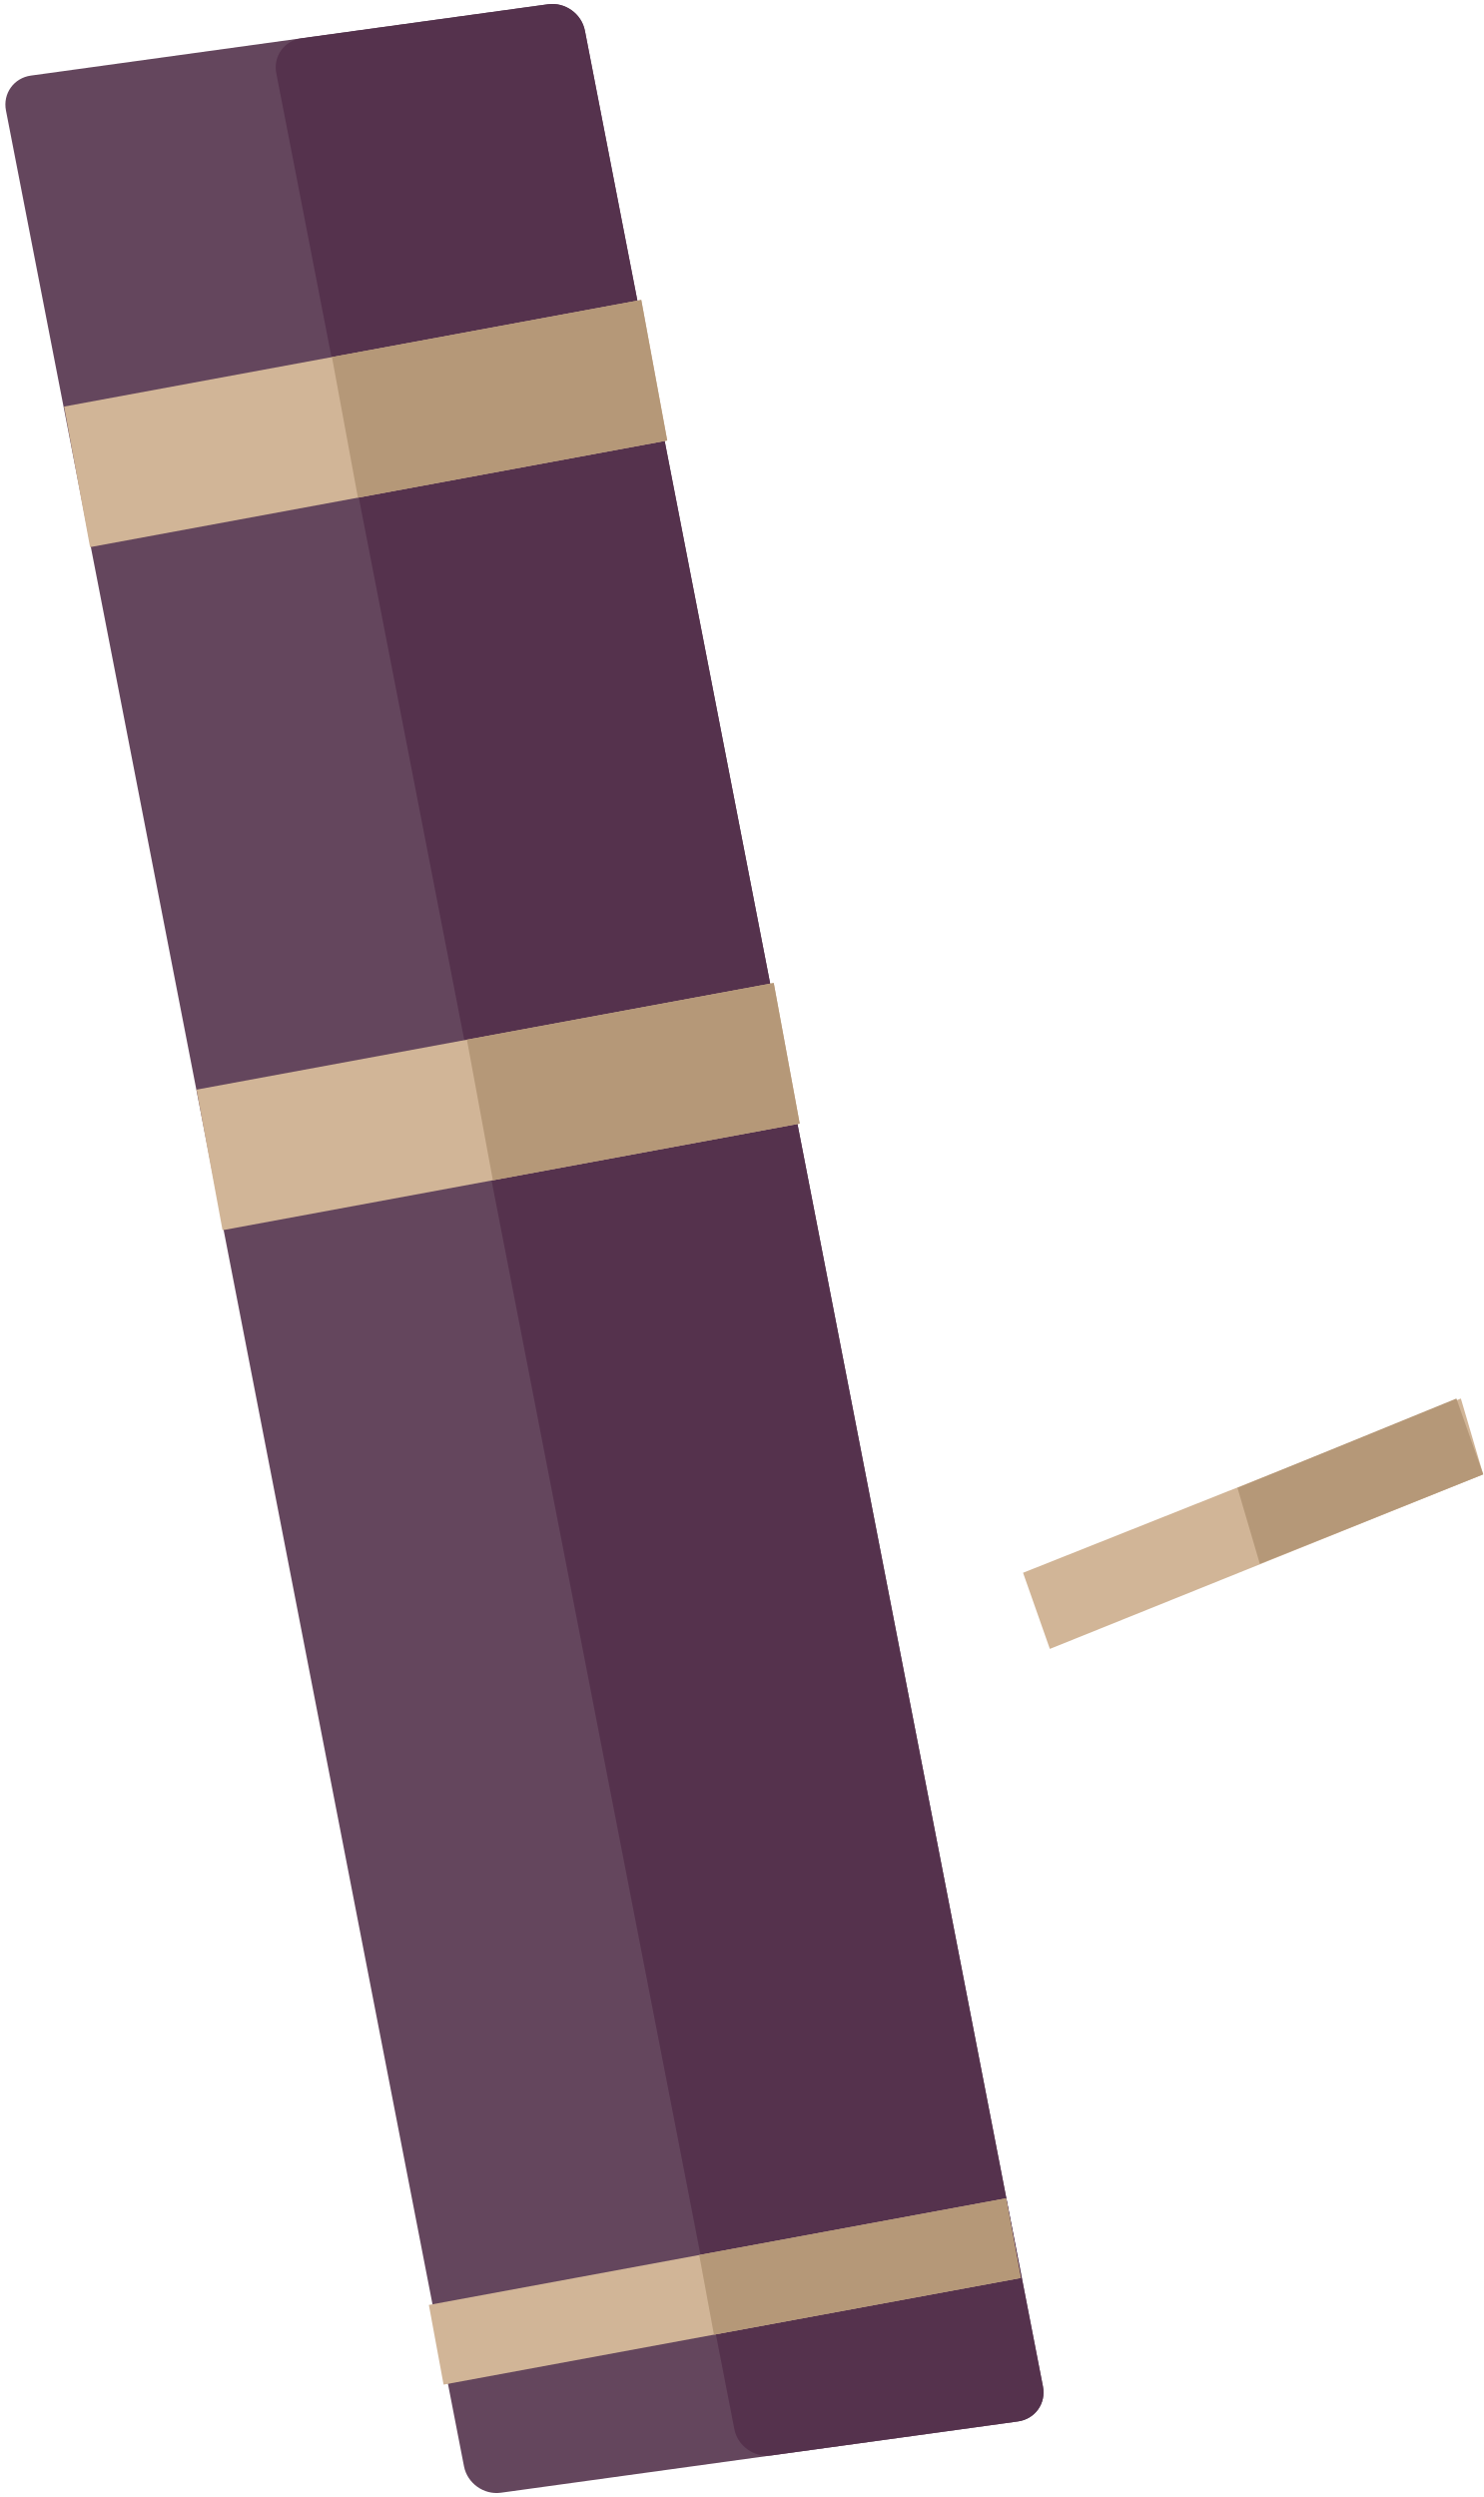
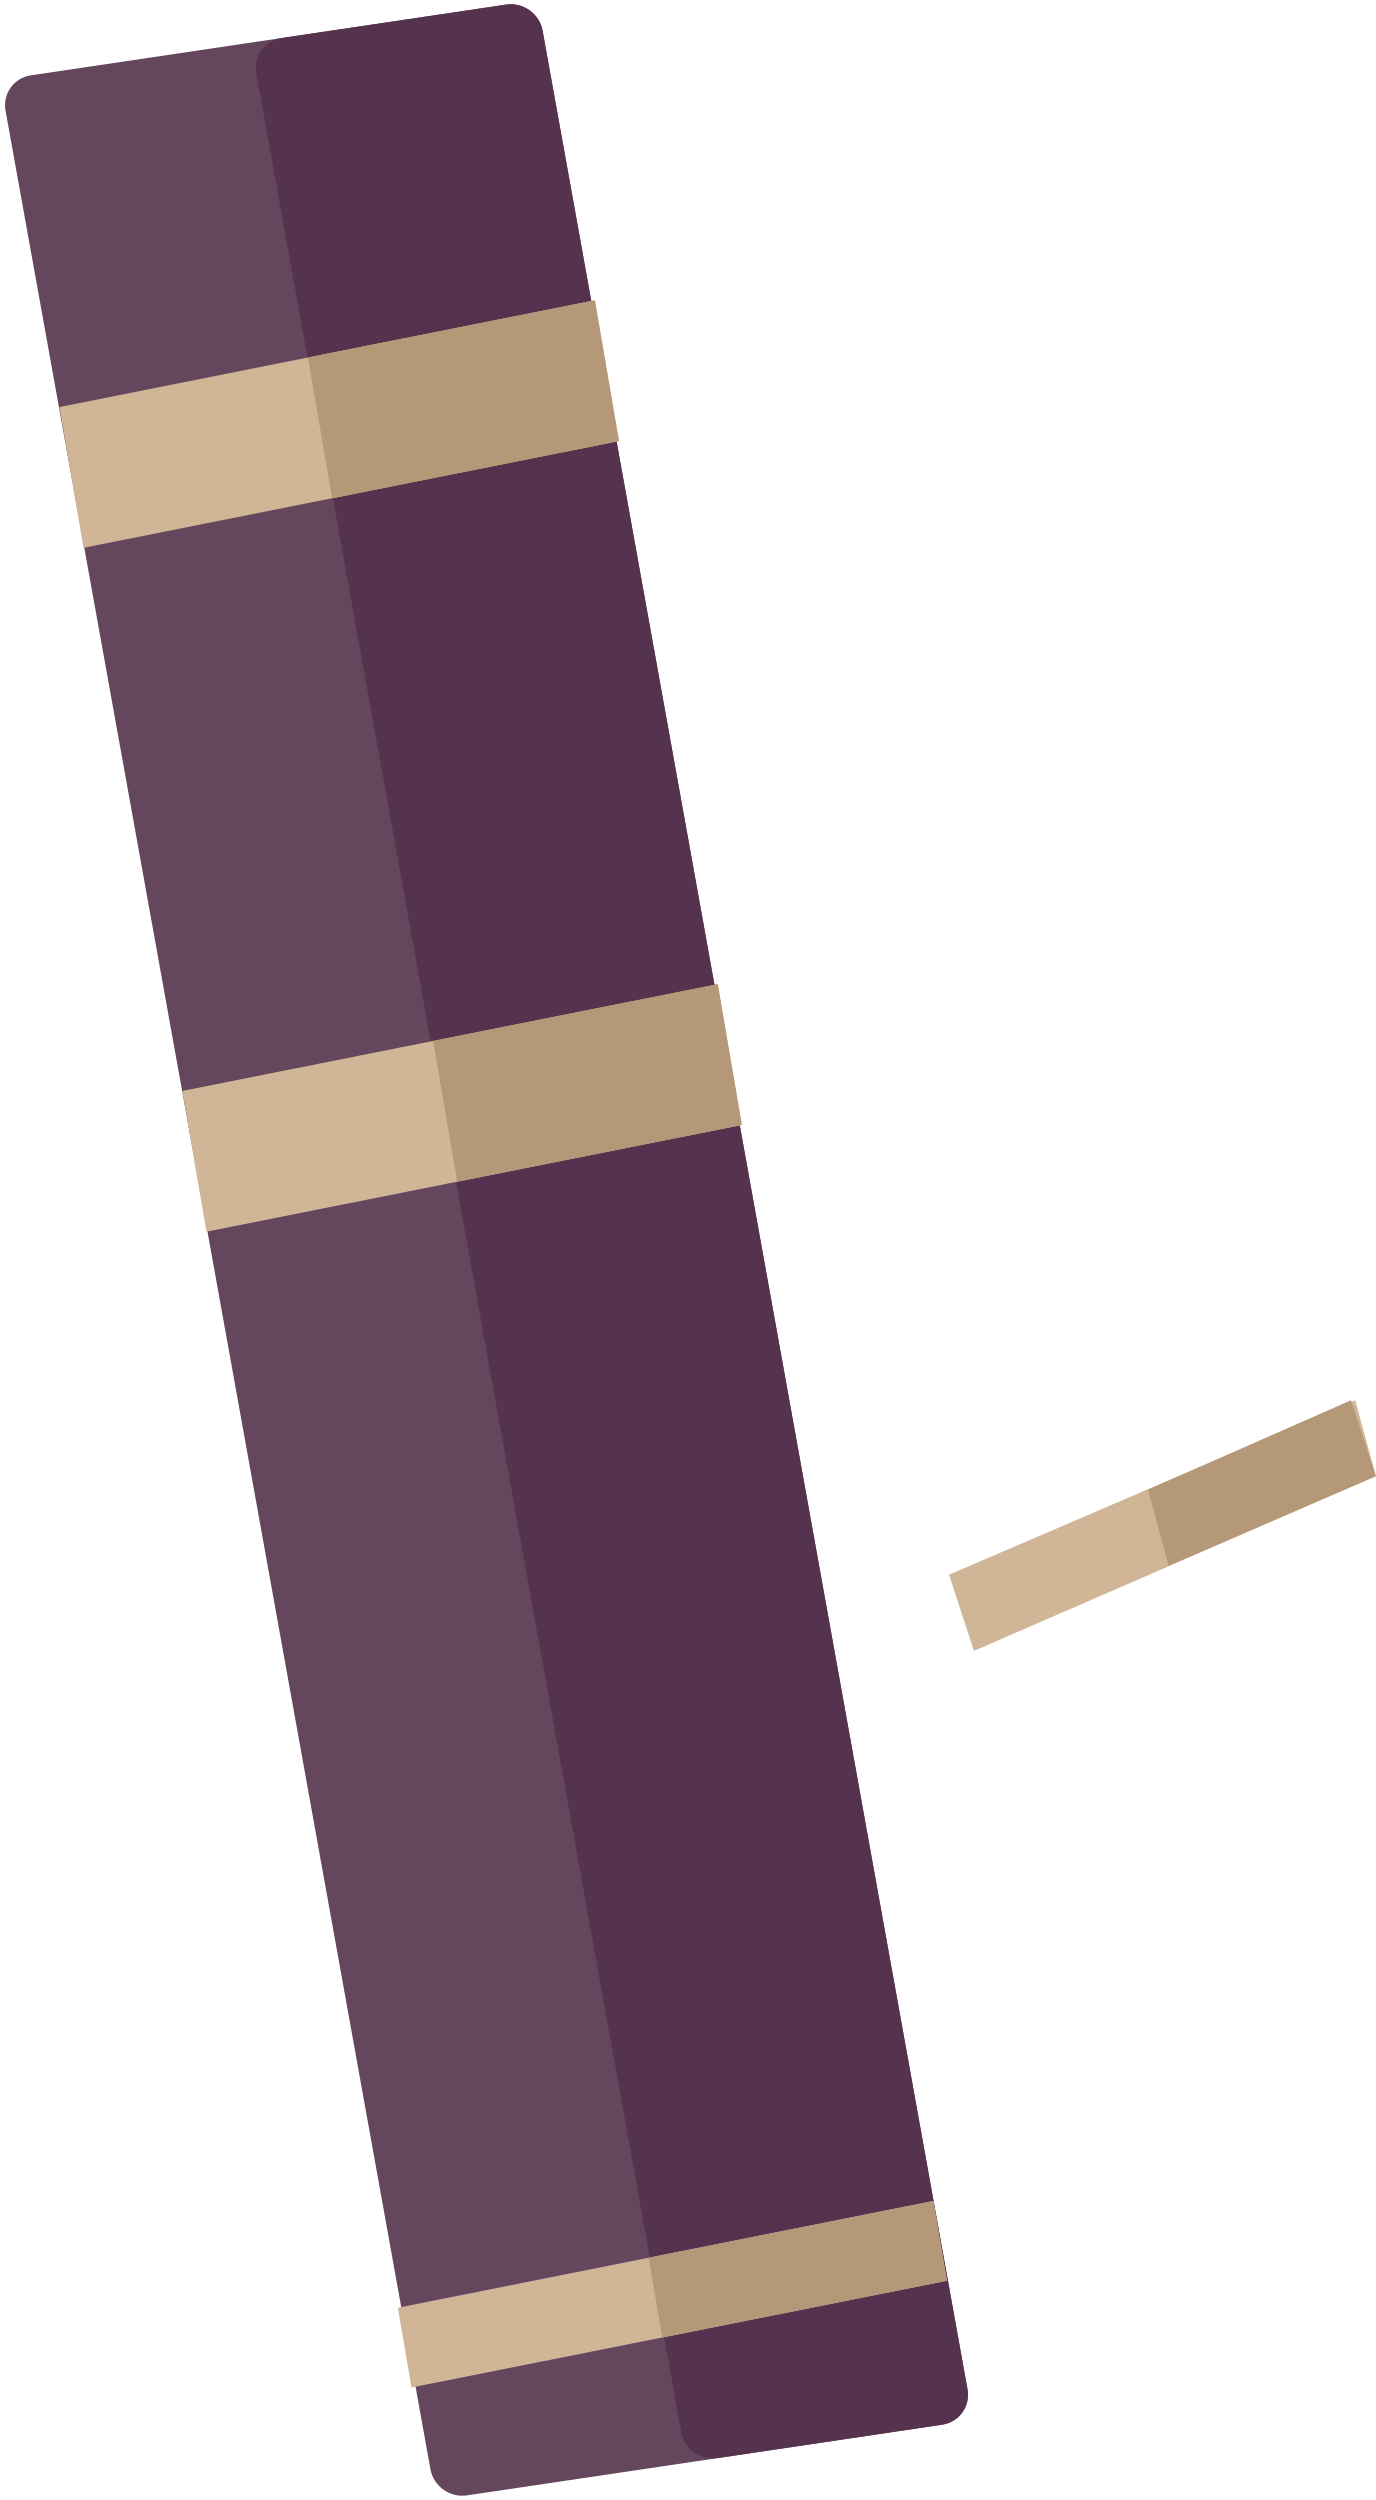
- <svg xmlns="http://www.w3.org/2000/svg" width="189.978" height="319.785" viewBox="0 0 189.978 319.785" fill="none">
+ <svg xmlns="http://www.w3.org/2000/svg" width="176" height="319.785" viewBox="0 0 176 319.785" fill="none">
  <g id="book 2">
-     <path id="Vector 49" d="M130.388 310.107L64.159 319.238C61.971 319.54 59.855 318.027 59.433 315.858L0.764 14.15C0.342 11.982 1.774 9.979 3.963 9.678L70.192 0.546C72.38 0.245 74.496 1.758 74.918 3.926L133.587 305.634C134.009 307.803 132.577 309.805 130.388 310.107Z" fill="#64465D" />
-     <path id="Vector 52" d="M130.388 310.107L98.784 314.464C96.596 314.766 94.48 313.253 94.058 311.084L35.389 9.376C34.967 7.208 36.399 5.205 38.588 4.904L70.192 0.546C72.38 0.245 74.496 1.758 74.918 3.926L133.587 305.634C134.009 307.803 132.577 309.805 130.388 310.107Z" fill="#55324D" />
-     <rect id="Rectangle 13" x="8.21" y="52.066" width="75.178" height="18.311" transform="rotate(-10.4662 8.20952 52.0656)" fill="#D1B597" />
-     <rect id="Rectangle 16" x="42.519" y="45.728" width="40.288" height="18.311" transform="rotate(-10.4662 42.5188 45.7276)" fill="#B59878" />
-     <rect id="Rectangle 14" x="25.178" y="139.545" width="75.178" height="18.311" transform="rotate(-10.4662 25.1778 139.545)" fill="#D1B597" />
-     <rect id="Rectangle 15" x="59.805" y="133.149" width="39.965" height="18.311" transform="rotate(-10.4662 59.8051 133.149)" fill="#B59878" />
-     <rect id="Rectangle 17" x="54.933" y="295.19" width="75.178" height="10.376" transform="rotate(-10.4662 54.9334 295.19)" fill="#D1B597" />
-     <rect id="Rectangle 18" x="89.561" y="288.793" width="39.965" height="10.376" transform="rotate(-10.4662 89.5606 288.793)" fill="#B59878" />
-     <path id="Rectangle 19" d="M131.039 201.422L187.117 179.106L189.978 188.817L134.472 211.172L131.039 201.422Z" fill="#D1B597" />
-     <path id="Rectangle 20" d="M158.506 190.55L186.545 179.106L189.978 188.817L161.367 200.278L158.506 190.55Z" fill="#B59878" />
+     <path id="Vector 49" d="M120.509 310.15L59.724 319.196C57.539 319.521 55.45 318.022 55.058 315.848L0.709 14.16C0.318 11.986 1.771 9.96 3.956 9.635L64.742 0.589C66.927 0.264 69.016 1.762 69.407 3.937L123.756 305.624C124.148 307.798 122.694 309.824 120.509 310.15Z" fill="#64465D" />
+     <path id="Vector 52" d="M120.509 310.15L91.802 314.422C89.616 314.747 87.528 313.248 87.136 311.074L32.787 9.387C32.395 7.212 33.849 5.186 36.034 4.861L64.742 0.589C66.927 0.264 69.016 1.762 69.407 3.937L123.756 305.624C124.148 307.798 122.694 309.824 120.509 310.15Z" fill="#55324D" />
+     <rect id="Rectangle 13" width="69.836" height="18.268" transform="matrix(0.980693 -0.195551 0.168686 0.98567 7.60545 52.0656)" fill="#D1B597" />
+     <rect id="Rectangle 16" width="37.426" height="18.268" transform="matrix(0.980693 -0.195551 0.168686 0.98567 39.3904 45.7277)" fill="#B59878" />
+     <rect id="Rectangle 14" width="69.836" height="18.268" transform="matrix(0.980693 -0.195551 0.168686 0.98567 23.3252 139.545)" fill="#D1B597" />
+     <rect id="Rectangle 15" width="37.125" height="18.268" transform="matrix(0.980693 -0.195551 0.168686 0.98567 55.4049 133.149)" fill="#B59878" />
+     <rect id="Rectangle 17" width="69.836" height="10.351" transform="matrix(0.980693 -0.195551 0.168686 0.98567 50.8915 295.19)" fill="#D1B597" />
+     <rect id="Rectangle 18" width="37.125" height="10.351" transform="matrix(0.980693 -0.195551 0.168686 0.98567 82.971 288.793)" fill="#B59878" />
+     <path id="Rectangle 19" d="M121.397 201.422L173.349 179.106L176 188.817L124.578 211.172L121.397 201.422Z" fill="#D1B597" />
+     <path id="Rectangle 20" d="M146.843 190.55L172.819 179.106L176 188.817L149.494 200.278L146.843 190.55Z" fill="#B59878" />
  </g>
</svg>
